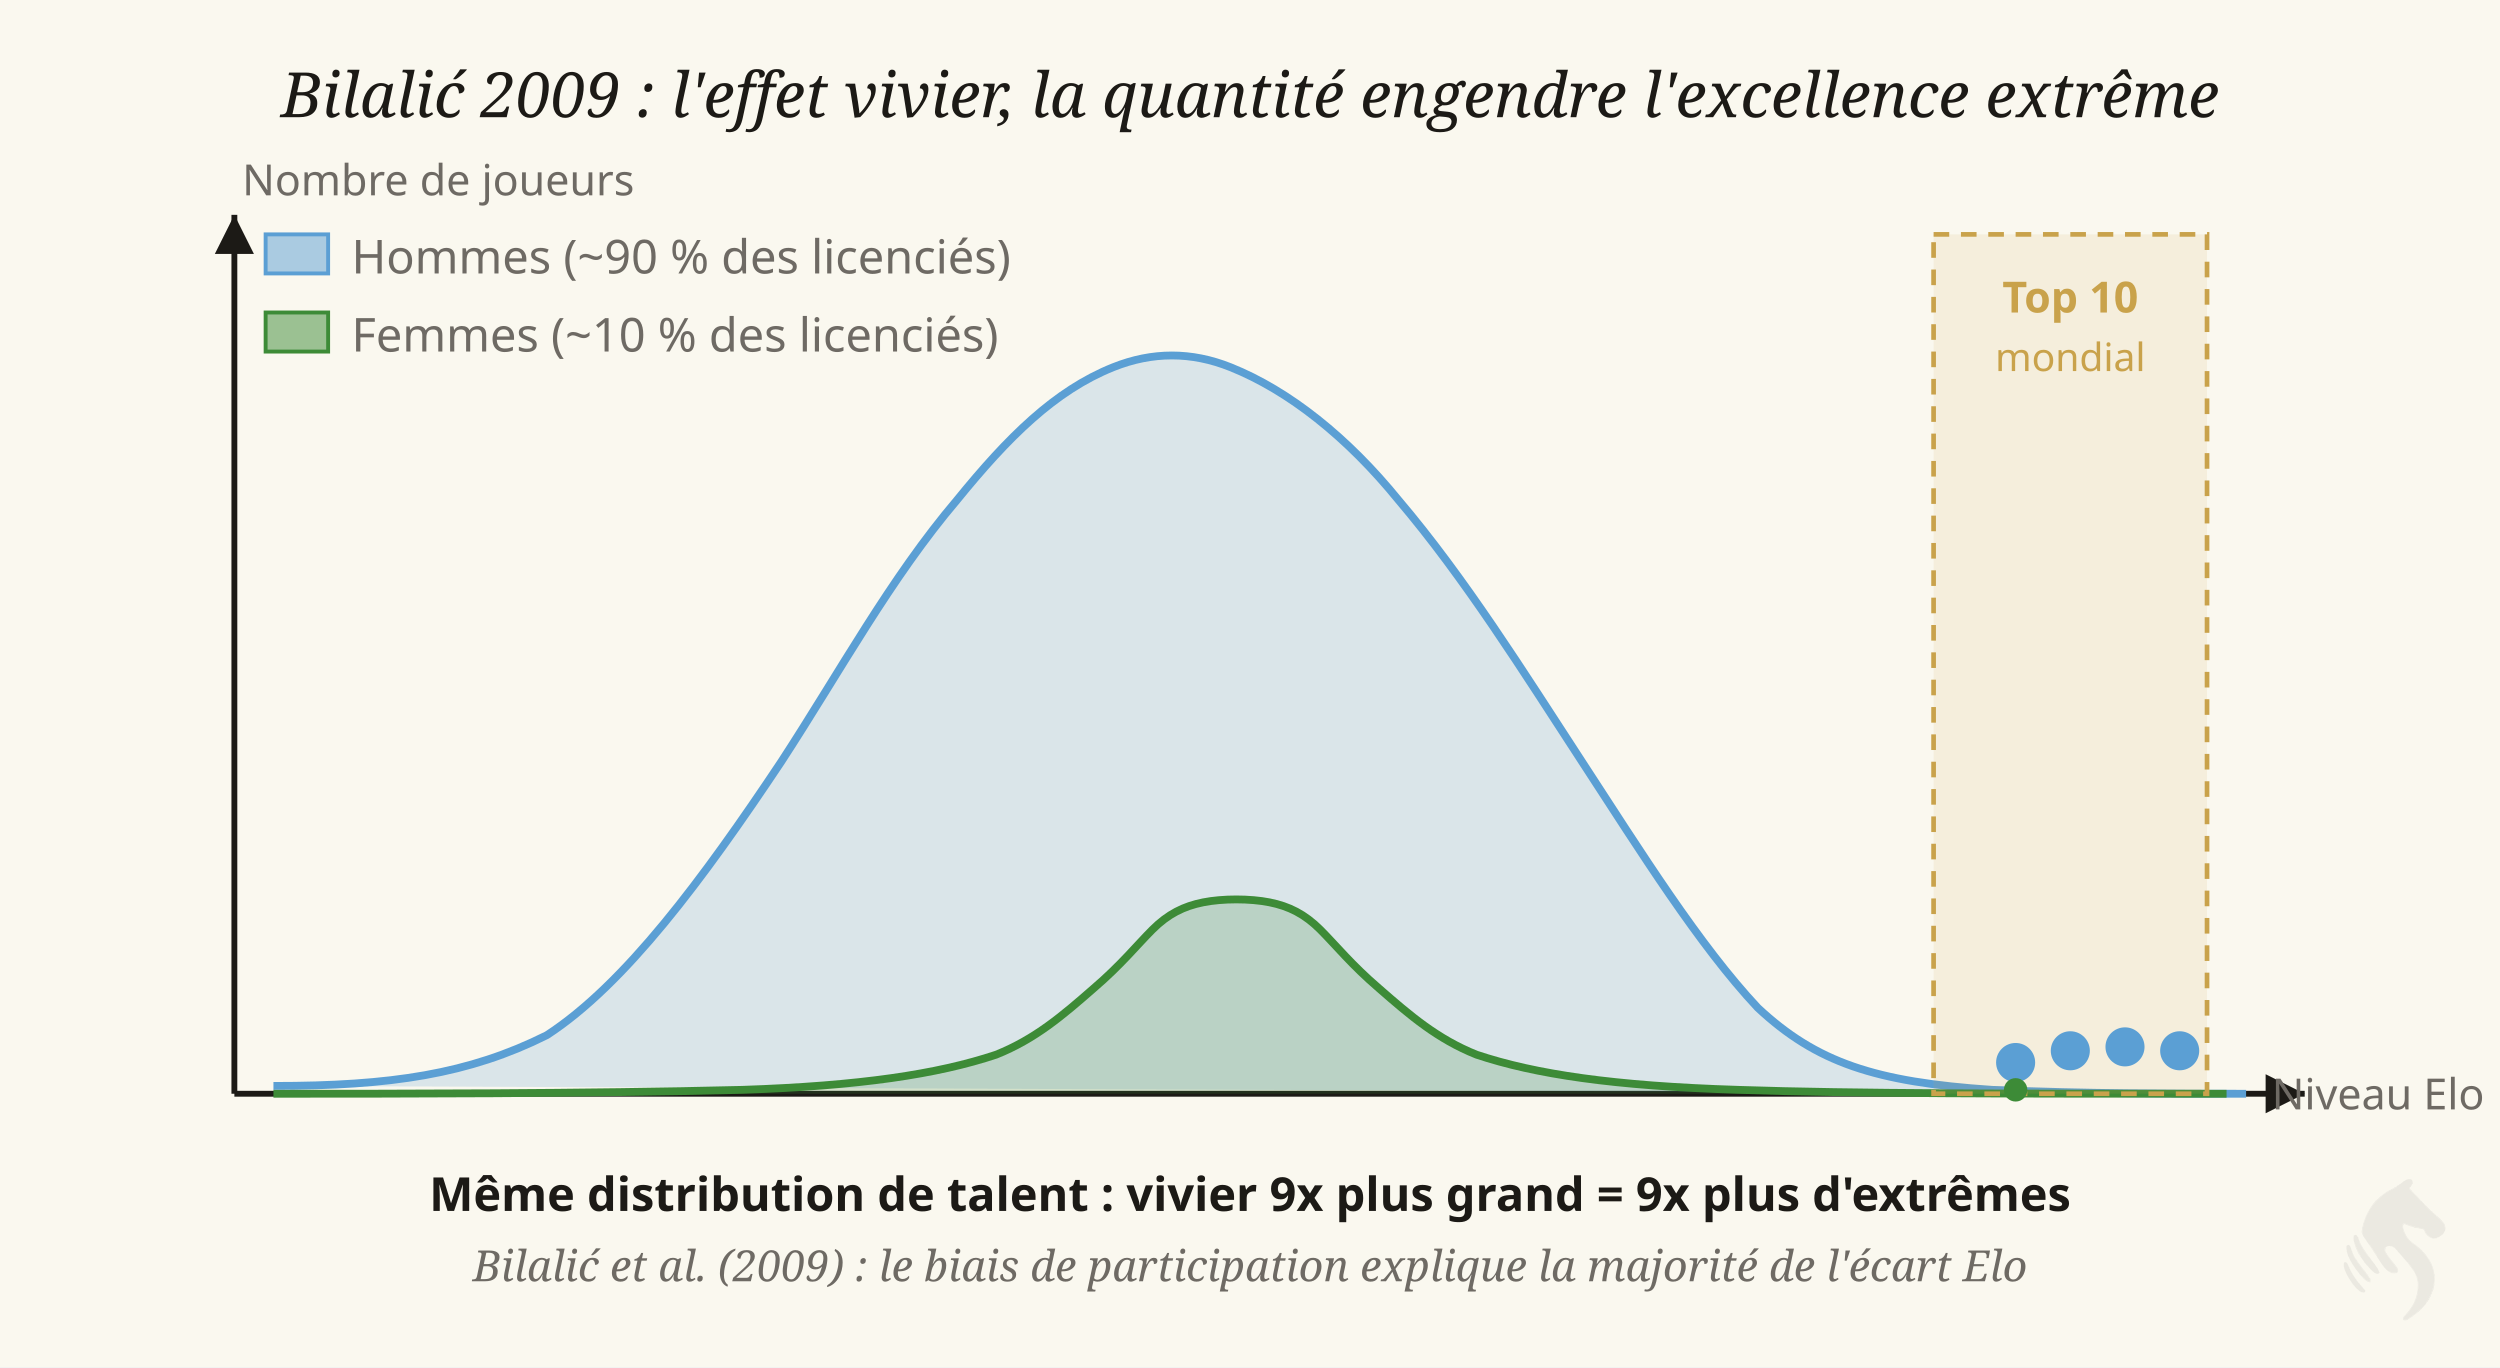
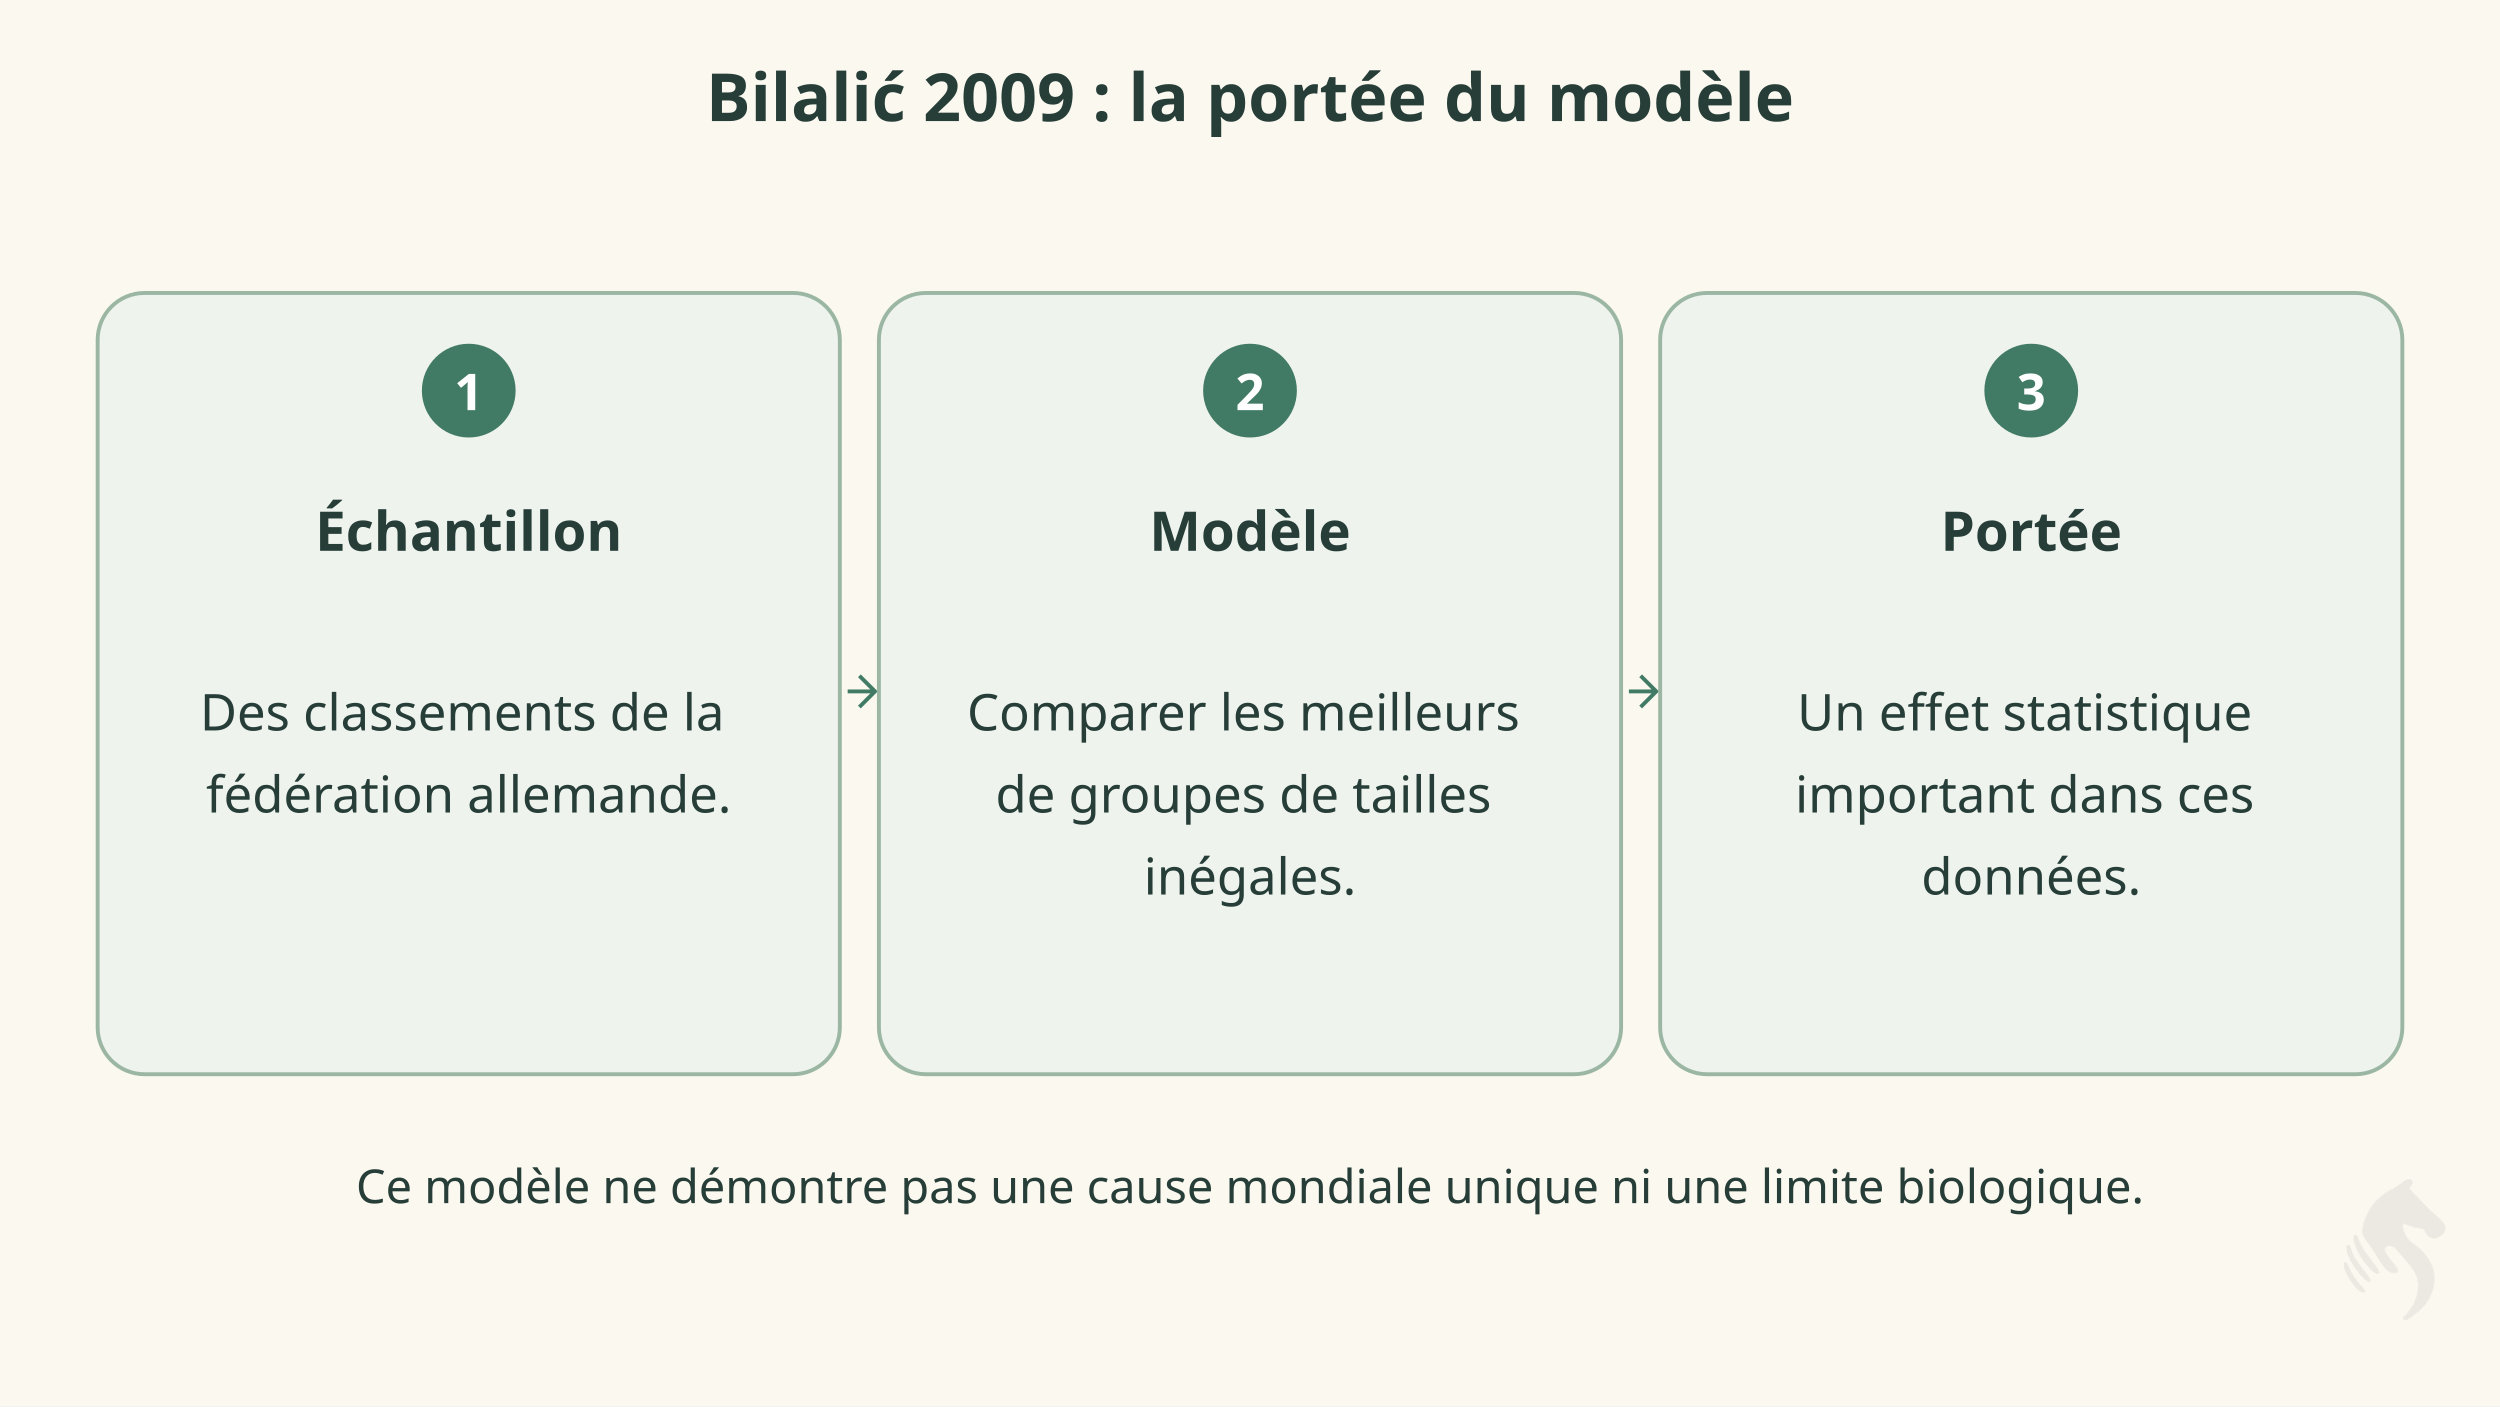
- <svg xmlns="http://www.w3.org/2000/svg" width="640" height="350" viewBox="0 0 640 350" role="img" aria-labelledby="ef2">
-   <rect width="640" height="350" fill="#faf8ef" />
-   <text x="320" y="30" text-anchor="middle" font-family="Georgia, serif" font-size="16" font-style="italic" fill="#1c1a16">Bilalić 2009 : l'effet vivier, la quantité engendre l'excellence extrême</text>
-   <line x1="60" y1="280" x2="590" y2="280" stroke="#1c1a16" stroke-width="1.5" />
-   <polygon points="590,280 580,275 580,285" fill="#1c1a16" />
-   <text x="636" y="284" text-anchor="end" font-family="system-ui, sans-serif" font-size="11" fill="#6e6a64">Niveau Elo</text>
-   <line x1="60" y1="280" x2="60" y2="55" stroke="#1c1a16" stroke-width="1.5" />
-   <polygon points="60,55 55,65 65,65" fill="#1c1a16" />
-   <text x="62" y="50" font-family="system-ui, sans-serif" font-size="11" fill="#6e6a64">Nombre de joueurs</text>
-   <path d="M 70,278     C 100,278 120,275 140,265     C 160,252 180,225 200,195     C 215,172 228,148 245,128     C 258,112 270,100 285,94     C 295,90 305,90 315,94     C 330,100 345,112 358,128     C 375,148 390,172 405,195     C 420,218 435,242 450,258     C 465,272 480,277 510,279     C 535,280 555,280 575,280" fill="#5b9fd4" fill-opacity="0.2" stroke="#5b9fd4" stroke-width="2" />
-   <path d="M 70,280     C 100,280 150,280 190,279     C 220,278 240,275 255,270     C 265,266 272,260 280,253     C 287,247 291,242 295,238     C 299,234 303,232 308,231     C 313,230 320,230 325,231     C 330,232 334,234 338,238     C 342,242 346,247 353,253     C 361,260 368,266 378,270     C 393,275 413,278 445,279     C 475,280 515,280 570,280" fill="#3d8b37" fill-opacity="0.2" stroke="#3d8b37" stroke-width="2" />
-   <rect x="495" y="60" width="70" height="220" fill="#c9a24b" fill-opacity="0.12" stroke="#c9a24b" stroke-width="1.2" stroke-dasharray="4 3" />
-   <text x="530" y="80" text-anchor="middle" font-family="system-ui, sans-serif" font-size="11" font-weight="700" fill="#c9a24b">Top 10</text>
-   <text x="530" y="95" text-anchor="middle" font-family="system-ui, sans-serif" font-size="10" fill="#c9a24b">mondial</text>
-   <circle cx="516" cy="272" r="5" fill="#5b9fd4" />
-   <circle cx="530" cy="269" r="5" fill="#5b9fd4" />
-   <circle cx="544" cy="268" r="5" fill="#5b9fd4" />
-   <circle cx="558" cy="269" r="5" fill="#5b9fd4" />
-   <circle cx="516" cy="279" r="3" fill="#3d8b37" />
-   <rect x="68" y="60" width="16" height="10" fill="#5b9fd4" fill-opacity="0.5" stroke="#5b9fd4" />
-   <text x="90" y="70" font-family="system-ui, sans-serif" font-size="12" fill="#6e6a64">Hommes (~90 % des licenciés)</text>
-   <rect x="68" y="80" width="16" height="10" fill="#3d8b37" fill-opacity="0.5" stroke="#3d8b37" />
-   <text x="90" y="90" font-family="system-ui, sans-serif" font-size="12" fill="#6e6a64">Femmes (~10 % des licenciés)</text>
-   <text x="320" y="310" text-anchor="middle" font-family="system-ui, sans-serif" font-size="12" font-weight="700" fill="#1c1a16">Même distribution de talent : vivier 9x plus grand = 9x plus d'extrêmes</text>
-   <text x="320" y="328" text-anchor="middle" font-family="Georgia, serif" font-size="11" font-style="italic" fill="#6e6a64">Bilalić et al. (2009) : le biais de participation explique la majorité de l'écart Elo</text>
+ <svg xmlns="http://www.w3.org/2000/svg" width="640" height="360" viewBox="0 0 640 360" role="img" aria-labelledby="diagram-title">
+   <rect width="640" height="360" fill="#faf8ef" />
+   <text x="320" y="31" text-anchor="middle" font-family="system-ui,sans-serif" font-size="17" fill="#263d38" font-weight="600">
+     <tspan x="320" dy="0">Bilalić 2009 : la portée du modèle</tspan>
+   </text>
+   <rect x="25" y="75" width="190" height="200" rx="12" fill="#eef3ee" stroke="#9bb7a4" />
+   <circle cx="120" cy="100" r="12" fill="#427b65" />
+   <text x="120" y="105" text-anchor="middle" font-family="system-ui,sans-serif" font-size="13" fill="#fff" font-weight="700">
+     <tspan x="120" dy="0">1</tspan>
+   </text>
+   <text x="120" y="141" text-anchor="middle" font-family="system-ui,sans-serif" font-size="14" fill="#263d38" font-weight="700">
+     <tspan x="120" dy="0">Échantillon</tspan>
+   </text>
+   <text x="120" y="187" text-anchor="middle" font-family="system-ui,sans-serif" font-size="13" fill="#263d38">
+     <tspan x="120" dy="0">Des classements de la</tspan>
+     <tspan x="120" dy="21">fédération allemande.</tspan>
+   </text>
+   <path d="M 217 177 h 7 m -4 -4 l 4 4 -4 4" fill="none" stroke="#427b65" />
+   <rect x="225" y="75" width="190" height="200" rx="12" fill="#eef3ee" stroke="#9bb7a4" />
+   <circle cx="320" cy="100" r="12" fill="#427b65" />
+   <text x="320" y="105" text-anchor="middle" font-family="system-ui,sans-serif" font-size="13" fill="#fff" font-weight="700">
+     <tspan x="320" dy="0">2</tspan>
+   </text>
+   <text x="320" y="141" text-anchor="middle" font-family="system-ui,sans-serif" font-size="14" fill="#263d38" font-weight="700">
+     <tspan x="320" dy="0">Modèle</tspan>
+   </text>
+   <text x="320" y="187" text-anchor="middle" font-family="system-ui,sans-serif" font-size="13" fill="#263d38">
+     <tspan x="320" dy="0">Comparer les meilleurs</tspan>
+     <tspan x="320" dy="21">de groupes de tailles</tspan>
+     <tspan x="320" dy="21">inégales.</tspan>
+   </text>
+   <path d="M 417 177 h 7 m -4 -4 l 4 4 -4 4" fill="none" stroke="#427b65" />
+   <rect x="425" y="75" width="190" height="200" rx="12" fill="#eef3ee" stroke="#9bb7a4" />
+   <circle cx="520" cy="100" r="12" fill="#427b65" />
+   <text x="520" y="105" text-anchor="middle" font-family="system-ui,sans-serif" font-size="13" fill="#fff" font-weight="700">
+     <tspan x="520" dy="0">3</tspan>
+   </text>
+   <text x="520" y="141" text-anchor="middle" font-family="system-ui,sans-serif" font-size="14" fill="#263d38" font-weight="700">
+     <tspan x="520" dy="0">Portée</tspan>
+   </text>
+   <text x="520" y="187" text-anchor="middle" font-family="system-ui,sans-serif" font-size="13" fill="#263d38">
+     <tspan x="520" dy="0">Un effet statistique</tspan>
+     <tspan x="520" dy="21">important dans ces</tspan>
+     <tspan x="520" dy="21">données.</tspan>
+   </text>
+   <text x="320" y="308" text-anchor="middle" font-family="system-ui,sans-serif" font-size="12" fill="#263d38">
+     <tspan x="320" dy="0">Ce modèle ne démontre pas une cause mondiale unique ni une limite biologique.</tspan>
+   </text>
  <g id="wm" opacity="0.07" transform="translate(600.0,301.9) scale(0.0416)" aria-hidden="true">
    <g fill="#1e1e1e" fill-rule="evenodd">
      <path d="M411.5-.5h-16a76 76 0 0 0-24.5 12q-.62-.7-1.5-1l-2 4a4 4 0 0 1-1.5-1 7 7 0 0 1-2.5 3.5 253 253 0 0 0-17 13q-1.42.93-2.5-.5-5.2 7.95-14.5 9a9.4 9.4 0 0 1-4 6q2.3.02 1.5 2A461 461 0 0 1 278.5 73q-13.2 7.95-26 16.5-1.59-1.38 0-3-2.35.35-4 2 .9.98 2 2-92.12 67.08-125.5 177a1316 1316 0 0 0-10 44 51.2 51.2 0 0 0 4.5 31q.1 3.33-2 1l4.5 11q1-2 2 0l5 10 1-1q6 10.95 13 21a651 651 0 0 1 18.5 25 3.4 3.4 0 0 1 1.5-3q21.52 33 43 66 .3 3.4-2.5 1v2a1542 1542 0 0 1 21 32q1 0 1 1a319 319 0 0 0 25 35 160 160 0 0 0 27 25 3.1 3.1 0 0 1 1-3q23.18 14.62 49 5.5 5-2.83 4-8.5-.15-4.6-1.5-9a618 618 0 0 0-55.5-73.5q3-.91 5 1.5a23.5 23.5 0 0 0-7-9q.63 2.4 2 4.5-.17 2.58-1.5.5a364 364 0 0 1-17.5-26.5 50 50 0 0 1-4.5-22.5q.9-4.71 3-9 .63 1.88 2.5 2a7 7 0 0 1 2-3q9.28-8.1 22-8a86 86 0 0 1 23 4.5 11 11 0 0 1 3 4.5q2.58-1.75 5 .5l21.5 23.5q.74 1.95.5 4 3.56 1 6 4a1094 1094 0 0 0 30 34.5l-1 1q3.7 2.7 7.5 5.5a23 23 0 0 1 2 5l5 3a22 22 0 0 0 5.5 8 11.5 11.5 0 0 0 4 4 3.9 3.9 0 0 0-2-3.5q1.7-1.12 3 .5a705 705 0 0 1 42 57.5q-.65 1.46-2 1.5a169 169 0 0 1 10 19 3.8 3.8 0 0 0-.5 4q1 2 2 0 1.4 2.05 2.5 4-.25-2.55.5-5a185 185 0 0 1 11 83q-1 2-2 0a9 9 0 0 0-1.5-4v9a2.3 2.3 0 0 0 1.5-1q.75 10.55-1 21a337 337 0 0 1-18 56l-2.5 3q-1.2-.69-1-2a36 36 0 0 0-4 7 5.2 5.2 0 0 0 3.5-4 4.3 4.3 0 0 1 0 4 350 350 0 0 1-33 52 1108 1108 0 0 1-30 35q-7.17 20.32 13.5 14.5a34 34 0 0 1 6-3 1496 1496 0 0 1 54-37 942 942 0 0 0 29-27q1.25-1.03 2 .5a11 11 0 0 0-3 4q1.35-1.65 2.5 0a29 29 0 0 1 4.5-6 40 40 0 0 0 9-10.5l6-4-1-1a25 25 0 0 1 8.5-7.5q-1.47-2.67 1-5 .22 4.17 2.5 1.5-1.94-3.13 2-4l-1-1q1.48-3.25 4-5.5a8 8 0 0 0-3-1q37.8-53.63 47.5-119 8.4-83.08-38-152a364 364 0 0 0-28-35q-1.03-1.25.5-2 3.58 2.23 2-1l-4-2a5 5 0 0 1-3-.5 484 484 0 0 0-70-58q-.7-.62-1-1.5 1.05-.43 2-1v-3a6 6 0 0 1-5-2q-.66-.1-1 .5 3.72 2.61 0 3-34.57-32.88-46-79.5.2-2.3 2-3v-4q-1.94 5.58-3.5 0-1-9 0-18 2.16-6.4 8.5-8a78 78 0 0 1 22 7.5 403 403 0 0 0 66 18l9 3q-2.45.75-5 .5-1.59 1.6 0 3a16 16 0 0 1 6.5-1 7.3 7.3 0 0 1 2 3q1.38-2.6 3.5-2-1.1-2.32-4-2.5 15.09-2.3 25.5 8.5 5.35 10.23 10 21 12.95 20.94 36.5 28.5-1.88.63-2 2.5a30 30 0 0 0 12.5 3q4.43-.1 8-2 3.2 3.87 5.5-1 1.2.69 1 2a39 39 0 0 0 4.5-2l1 1q.69-1.87-1.5-2.5a12 12 0 0 0 7-3q1.88-1.1 3 .5 2.22-3.62 6-2a8.7 8.7 0 0 1 3-4 41 41 0 0 1 12-6.5l-2-1 5.5-3.5q.62.7 1.5 1 1.82-1.15 0-2.5 1.42-.93 2.5.5a5.8 5.8 0 0 1 .5-4 39 39 0 0 1 6-4.5q-1.55-2.25.5-4.5 3.25-3.5 5-8 1.38-.64 2.5-1-.8-1.05-2-1.5 1.85-5.82 3-11.5v-10h-1q-.85 6-2.5 12-.16-4.46.5-9a63 63 0 0 0-12.5-31 478 478 0 0 0-45.5-44.5q3.06.72 6 2.5-3.15-3.9-7-7.5l1-1q-1.4-1.05-2 .5 1.77 2.4-.5 4a781 781 0 0 1-67.5-65.5l1-.5a29 29 0 0 0 7 6 93 93 0 0 0-14-15 24.5 24.5 0 0 0-9-9.5l1-1a44 44 0 0 0-7-4.5q1.44 2.2 3.5 4 1 1.5 0 3l-72-76q-5.34-7.85 1.5-14.5 1.98-.8 2 1.5a69 69 0 0 1 6-3.5q-1.95-1.94 0-3.5a31 31 0 0 0 6-12q2.05.24 4-.5a79 79 0 0 0-1.5-17.5 94 94 0 0 0-5-10l-1 1a87 87 0 0 0-5.5-3" />
      <path d="M325.5 44.5q-3.85 1.03-7 3.5a4.2 4.2 0 0 1-4.5-.5q-2.75 2.49-3.5 6-6.97 2.94-14 6-6.75 3.75-13.5 8-.62-.7-1.5-1a37.6 37.6 0 0 1-17 10.5 263 263 0 0 0-12 9.5q-1.59 1.62 0 3 12.8-8.55 26-16.5A461 461 0 0 0 327 46.5q.8-1.98-1.5-2m148 86-21-24a209 209 0 0 1-21-21.5l-8.5-8.5q-4.8-3.3-6-9-9.1-4.3-11.5-13a13 13 0 0 0 3-6q-.02-2.3-2-1.5-6.84 6.65-1.5 14.5l72 76q1-1.5 0-3a20 20 0 0 1-3.5-4m89 86a198 198 0 0 0-17.5-15q.4-2.17-.5-4-3.63-1.2-7-3a26 26 0 0 0-6-6 430 430 0 0 1-27-27.5 2.4 2.4 0 0 0-2-.5 29 29 0 0 1-7-6l-1 .5a781 781 0 0 0 67.5 65.5q2.27-1.6.5-4m-314-128a247 247 0 0 0-42 35.5 14.5 14.5 0 0 1-5 4l1 1a9.3 9.3 0 0 1-6 2.5 76 76 0 0 1-16 20q.3.88 1 1.5a9.4 9.4 0 0 0-5.5 6.5q-1-2-2 0-.93 1.42.5 2.5a25 25 0 0 0-6.5 8.5q-1.6 1.05-3.5 1.5 1.21.45 2 1.5a43 43 0 0 0-7 10 352 352 0 0 0-19.5 37 2.9 2.9 0 0 1-2.5 1 3.3 3.3 0 0 0 2 1.5 47 47 0 0 1-3.5 5.5l-12 34q-.98-1.8-1.5 0 1.4 1.9.5 4a33 33 0 0 1-3.5 5.5q.78.84 1 2a212 212 0 0 0-10 49.5 36 36 0 0 0 7 20q2.1 2.33 2-1a51.2 51.2 0 0 1-4.5-31 1316 1316 0 0 1 10-44q33.38-109.92 125.5-177-1.1-1.02-2-2m376 206q-.5-10.25-5-19.5 1.5-4.37-1.5-.5l-6.5-11q-5.55-3.6-7.5-10l-1 1q-3.75-5.75-9.5-9.5l1-1a850 850 0 0 0-9-7q1.14-2.04-1.5-3.5-1.08 1.43-2.5.5-2.84-1.65-2-4a5 5 0 0 0-3-.5 5 5 0 0 0-.5-3l-1 1a7 7 0 0 0-4.5-3 21 21 0 0 0-6-2.5 478 478 0 0 1 45.5 44.5 63 63 0 0 1 12.5 31q-.66 4.54-.5 9 1.65-6 2.5-12m-259 3v-1q-2.22-5.79 1-11.5l-2-2a67 67 0 0 0 1.5-5.5q.93 7.1 3.5 1-2.43-3.37 2-4a4.3 4.3 0 0 1 2.5 3q.45-1.21 1.5-2 2.3.75 4 2a326 326 0 0 1 28 10.5q11.4 3.22 23 6 1.05 1.6 1.5 3.5 1-4 2 0 1.08-1.43 2.5-.5-1.81 1.35 0 2.5 3.25-.47 7-2 1.85.03 3 1 5.83.22 11 2h5q2.55.25 5-.5l-9-3a403 403 0 0 1-66-18 78 78 0 0 0-22-7.5q-6.34 1.6-8.5 8-1 9 0 18 1.56 5.58 3.5 0m109 6a4.7 4.7 0 0 1 4 3q3.6-3.98 6 1l1-2 4 2a65 65 0 0 1 7.5 10q1.1 3.55 2.5 7-1.77 2.95 2 4 13.35 23.91 39 33 .12-1.87 2-2.5-23.55-7.56-36.5-28.5a305 305 0 0 0-10-21q-10.41-10.8-25.5-8.5 2.9.18 4 2.5m-410 86a9 9 0 0 0 1.5-4 310 310 0 0 0 37.5 86q-1.1 1.02-2 2a40 40 0 0 0 8.5 12 139 139 0 0 0 15 21q2.31 2.97 1.5 6 5.9 1.14 7.5 7 5.7 2.47 5 8 3.8 1.06 6.5 4 20.24 25.5 46 45.5a39 39 0 0 0 20 5 46 46 0 0 1 9-7.5 818 818 0 0 1-10-21.5q1.43-1.08.5-2.5a27 27 0 0 1-3.5-2 185 185 0 0 0-16-23.5q1.43-1.08.5-2.5a13.3 13.3 0 0 1-5.5-5 617 617 0 0 0-22.5-29v-4l-1 1a13 13 0 0 1-4.5-6 11.5 11.5 0 0 1-4-4q-.03 2.3-2 1.5A471 471 0 0 1 97 390.5q-1.8-3.04-.5-6 1.02.54 2 1a9 9 0 0 0-2-4.5q3.83-2.28-1-2.5a597 597 0 0 1-7-18.5l2-1a3.3 3.3 0 0 1-2-3.5 3.1 3.1 0 0 1-3-1q-7.35-19.46-24-8 1.03 2.34-.5 5a97 97 0 0 0 3.5 38" />
      <path d="M365.5 301.5q-1.8.7-2 3 11.43 46.62 46 79.5 3.72-.39 0-3 .34-.6 1-.5-2.4-2.22-5-4.5l2-2q-2.45-.75-5-.5a8.4 8.4 0 0 0-.5-4q-1.72 1.44-3-1a28 28 0 0 1-3.5-6q-.5 2-1 0a143 143 0 0 1-18-31q-6.22-11.64-9-27a7 7 0 0 0-2-3m-211 174a45 45 0 0 1-9.5-15q-1 2-2 0a41 41 0 0 0-6-9l-1-5-1 1a989 989 0 0 1-17.5-25.5q.7-.62 1-1.5a7.7 7.7 0 0 1-5-6 163 163 0 0 1-15-29q-.98-.46-2-1-1.3 2.96.5 6a471 471 0 0 0 55.5 86.5q1.97.8 2-1.5m-90-86q-2.05 2.77 1.5 4 3.6 16.25 9.5 30.5-2.48 3.62 2 3.5 3.65 9.3 8 18.5l-1 1a11.4 11.4 0 0 1 6 8q-.7.62-1 1.5a10.5 10.5 0 0 1 3.5 5l1-1a62 62 0 0 0 7.5 13q.9-.98 2-2a310 310 0 0 1-37.5-86 9 9 0 0 1-1.5 4m48 210a3.9 3.9 0 0 0-2-3.5q1.7-1.12 3 .5a127 127 0 0 0 39 32q11.3 4.6 8.5-7a147 147 0 0 0-17-32 1467 1467 0 0 0-40-51 554 554 0 0 1-48.5-75l1-1q.84 5.22 6 5a51.6 51.6 0 0 1-11.5-27l-1 2a159 159 0 0 0-11-31 14.3 14.3 0 0 0-10.5-8q-3.2.01-6 1.5-2.85 3.45-6 6.5-.87 16.85 3 33.5a3.6 3.6 0 0 1-2 2q1.38.56 2.5 1.5 3.15 9.81 6.5 19.5-1.21.45-2 1.5a29 29 0 0 0 5.5 7A256 256 0 0 0 55.5 525l-2 1a6.4 6.4 0 0 0 4 1.5 332 332 0 0 0 38.5 53l3.5 5.5-1 1q1.9 1.67 3.5.5a36 36 0 0 0 10.5 12m303-214q-.95.57-2 1 .3.88 1 1.5a484 484 0 0 1 70 58q1.42.72 3 .5a43 43 0 0 0-10-12.5l1-1q-2.66 1.47-5-1a36 36 0 0 0-10-10q1.81-1.35 0-2.5a8 8 0 0 1-3.5 0q-4.57-5.7-10-8a13 13 0 0 0-6.5-5.5 11.5 11.5 0 0 1-3.5-4.5q-.62.7-1.5 1a17.7 17.7 0 0 0-8-5.5q-2.84-1.65-2-4-7.47-2.25-13-7.5m-254 24a526 526 0 0 1 23.5 37 55 55 0 0 1 9 15l1-1a65 65 0 0 0 8.5 13q2.8 2.4 2.5-1-21.48-33-43-66a3.4 3.4 0 0 0-1.5 3m111 63q.16-.93 1-1.5a7 7 0 0 1-3.5-2.5 17.5 17.5 0 0 0-5.5-8q3.7-4.18-2.5-5a41 41 0 0 1-7.5-18.5l2-3a7.2 7.2 0 0 1-2-4.5 3.1 3.1 0 0 0 3-1 37 37 0 0 0-1-7q-1.87-.12-2.5-2a36 36 0 0 0-3 9 50 50 0 0 0 4.5 22.5 364 364 0 0 0 17.5 26.5q1.33 2.08 1.5-.5-1.37-2.1-2-4.5m-272 45v19q2.55 12.15 7 24 15.37 37.49 37 68a54 54 0 0 0 9 12.5q-1.58 2.58 2 3l-1 1 5.5 4.5a82 82 0 0 0 9 12q6.5 6.26 12.5 13 9.5 6.75 17.5 15l1-1q4.56 3.52 9 7l1-2a89 89 0 0 0 13.5 3.5q13.85-4.6 6.5-17.5-1.73 1.44-3-1a307 307 0 0 1-13.5-16 16 16 0 0 0-6-5.5q1.43-1.08.5-2.5a27.2 27.2 0 0 1-12.5-15 3.1 3.1 0 0 1-3-1q-7.5-10.25-15.5-20-.93-1.42.5-2.5a16 16 0 0 1-6-5.5 880 880 0 0 1-19-29.5q.7-.62 1-1.5a8 8 0 0 1-4-4 94 94 0 0 1-12.5-26l-1 1q-3.8-4.62-1.5-10a3.1 3.1 0 0 1-3-1 198 198 0 0 1-7-15.5l1-1a55 55 0 0 1-9-11q-2.85-1.46-6-2l3-1a22 22 0 0 0-9 2 11.4 11.4 0 0 0-4 6.5m277 51a48 48 0 0 0 12 5q-.57 3.66 2 2a5.3 5.3 0 0 1 3.5 3l1-2a45 45 0 0 0 26 0q.45 1.21 1.5 2 1.27-3.4 4-2 1.81-1.15 0-2.5l3-1.5a21 21 0 0 0 3.5-4q1.4-8.23-1.5-16 .3-.88 1-1.5-5.22-1.95-4-7a193 193 0 0 1-18-23.5 16 16 0 0 0-3.5-3q-4.05-7.43-9-12a284 284 0 0 0-14-17q-.75-1.58.5-3a19 19 0 0 1-6-4 4.35 4.35 0 0 0-5-1.5 618 618 0 0 1 55.5 73.5q1.35 4.4 1.5 9 1 5.67-4 8.5-25.82 9.12-49-5.5a3.1 3.1 0 0 0-1 3m115-56a264 264 0 0 1 16 22q-1.7 3.04 1.5 1a494 494 0 0 1 16.5 23l7 10q1.35-.04 2-1.5a705 705 0 0 0-42-57.5q-1.3-1.62-3-.5a3.9 3.9 0 0 1 2 3.5" />
      <path d="M112.5 599.5q7 9.5 16 17 2 0 2 2 6.9 3.77 11 8.5l13 5.5a5.7 5.7 0 0 0 6 0q2.07 3.94 4 0-3.37-1.23-.5-3 .22-6.86.5-13.5l-3-3.5 3-2.5q-4.58-.9-7.5-4.5a79 79 0 0 0-10.5-16.5q2.67 1.47 5-1a12 12 0 0 1-8.5-3.5 92 92 0 0 0-17.5-23.5l2-1-6.5-4.5a2294 2294 0 0 1-34.5-47q-1 0-1-1-5.27-4.75-4-11.5-2.25-3.25-3.5.5A227 227 0 0 1 61.5 469q.84-.57 1-1.5-5.16.22-6-5l-1 1a554 554 0 0 0 48.5 75 1467 1467 0 0 1 40 51q10.5 14.98 17 32 2.8 11.6-8.5 7a127 127 0 0 1-39-32q-1.3-1.62-3-.5a3.9 3.9 0 0 1 2 3.5m335-4a3349 3349 0 0 1 7.5 35q2.3 19.53.5 39a9 9 0 0 1 1.5 4q1 2 2 0a185 185 0 0 0-11-83q-.75 2.45-.5 5m44-147q1.58 3.23-2 1-1.53.75-.5 2a364 364 0 0 1 28 35q46.4 68.92 38 152-9.7 65.37-47.5 119 1.46.15 3 1a12 12 0 0 0 3.5-6q1.58 1.52 3.5.5-1.16-8.12 7-11-1.6-1.75 1-2.5-.12-8.5 6-14-.81-.1-1-1a3.1 3.1 0 0 1 3-1 5.4 5.4 0 0 1 3-5.5q-1.2-.45-2-1.5a67 67 0 0 0 4.5-10l1 2a9 9 0 0 1 2.5-5l-1-2a6.3 6.3 0 0 1 4-.5 6.5 6.5 0 0 0-3-3 225 225 0 0 1 11-24.5q-.53-1.8-1.5 0-.3-4.51 1-9l1 1a67 67 0 0 0 1.5-13q7.4-.7 1-5a232 232 0 0 0 2-53l.5-5q.57.84 1.5 1a8 8 0 0 0-2.5-5q-6.56-49.08-31.5-89 2.03-1.77-.5-3l-1 1a696 696 0 0 1-17.5-26q-2.18-1.53-1-3.5-3.93-.91-5-4.5-1.26-.5-1-2a69 69 0 0 0-6.5-5q-.69-1.87 1.5-2.5a14 14 0 0 0-4-2.5m-36 230a273 273 0 0 1-13.5 57q-1.4.82-2.5 2 2.69 6.4-4 8.5l2 1a30 30 0 0 0-3 8.5q-.2 1.31 1 2l2.5-3a337 337 0 0 0 18-56 89 89 0 0 0 1-21q-.57.84-1.5 1m-25 84a185 185 0 0 1-24 38l-2.5 6a25 25 0 0 0-6.5 7q-13.95 16.7-28.5 33-1.16 4.05-3.5 7.5-1.35 4.25-1 8a16 16 0 0 1 6 5.5h14a20 20 0 0 1 10-3.5q1.71-1.12 0-2.5a81 81 0 0 0 18.5-12q.62.7 1.5 1a71 71 0 0 1 2-4q1-2 2 0 1.7-4.54 4.5-1a38 38 0 0 1 4.5-6.5 189 189 0 0 0 30.5-23.5q4.55 3.9 4-3a4.6 4.6 0 0 1 4.5-2v-3a5 5 0 0 0 3-.5 41 41 0 0 1 3-5.5 11 11 0 0 1 3-4q-.75-1.53-2-.5a942 942 0 0 1-29 27 1496 1496 0 0 0-54 37 34 34 0 0 0-6 3q-20.67 5.82-13.5-14.5a1108 1108 0 0 0 30-35 350 350 0 0 0 33-52 4.3 4.3 0 0 0 0-4 5.2 5.2 0 0 1-3.5 4" />
    </g>
  </g>
</svg>
